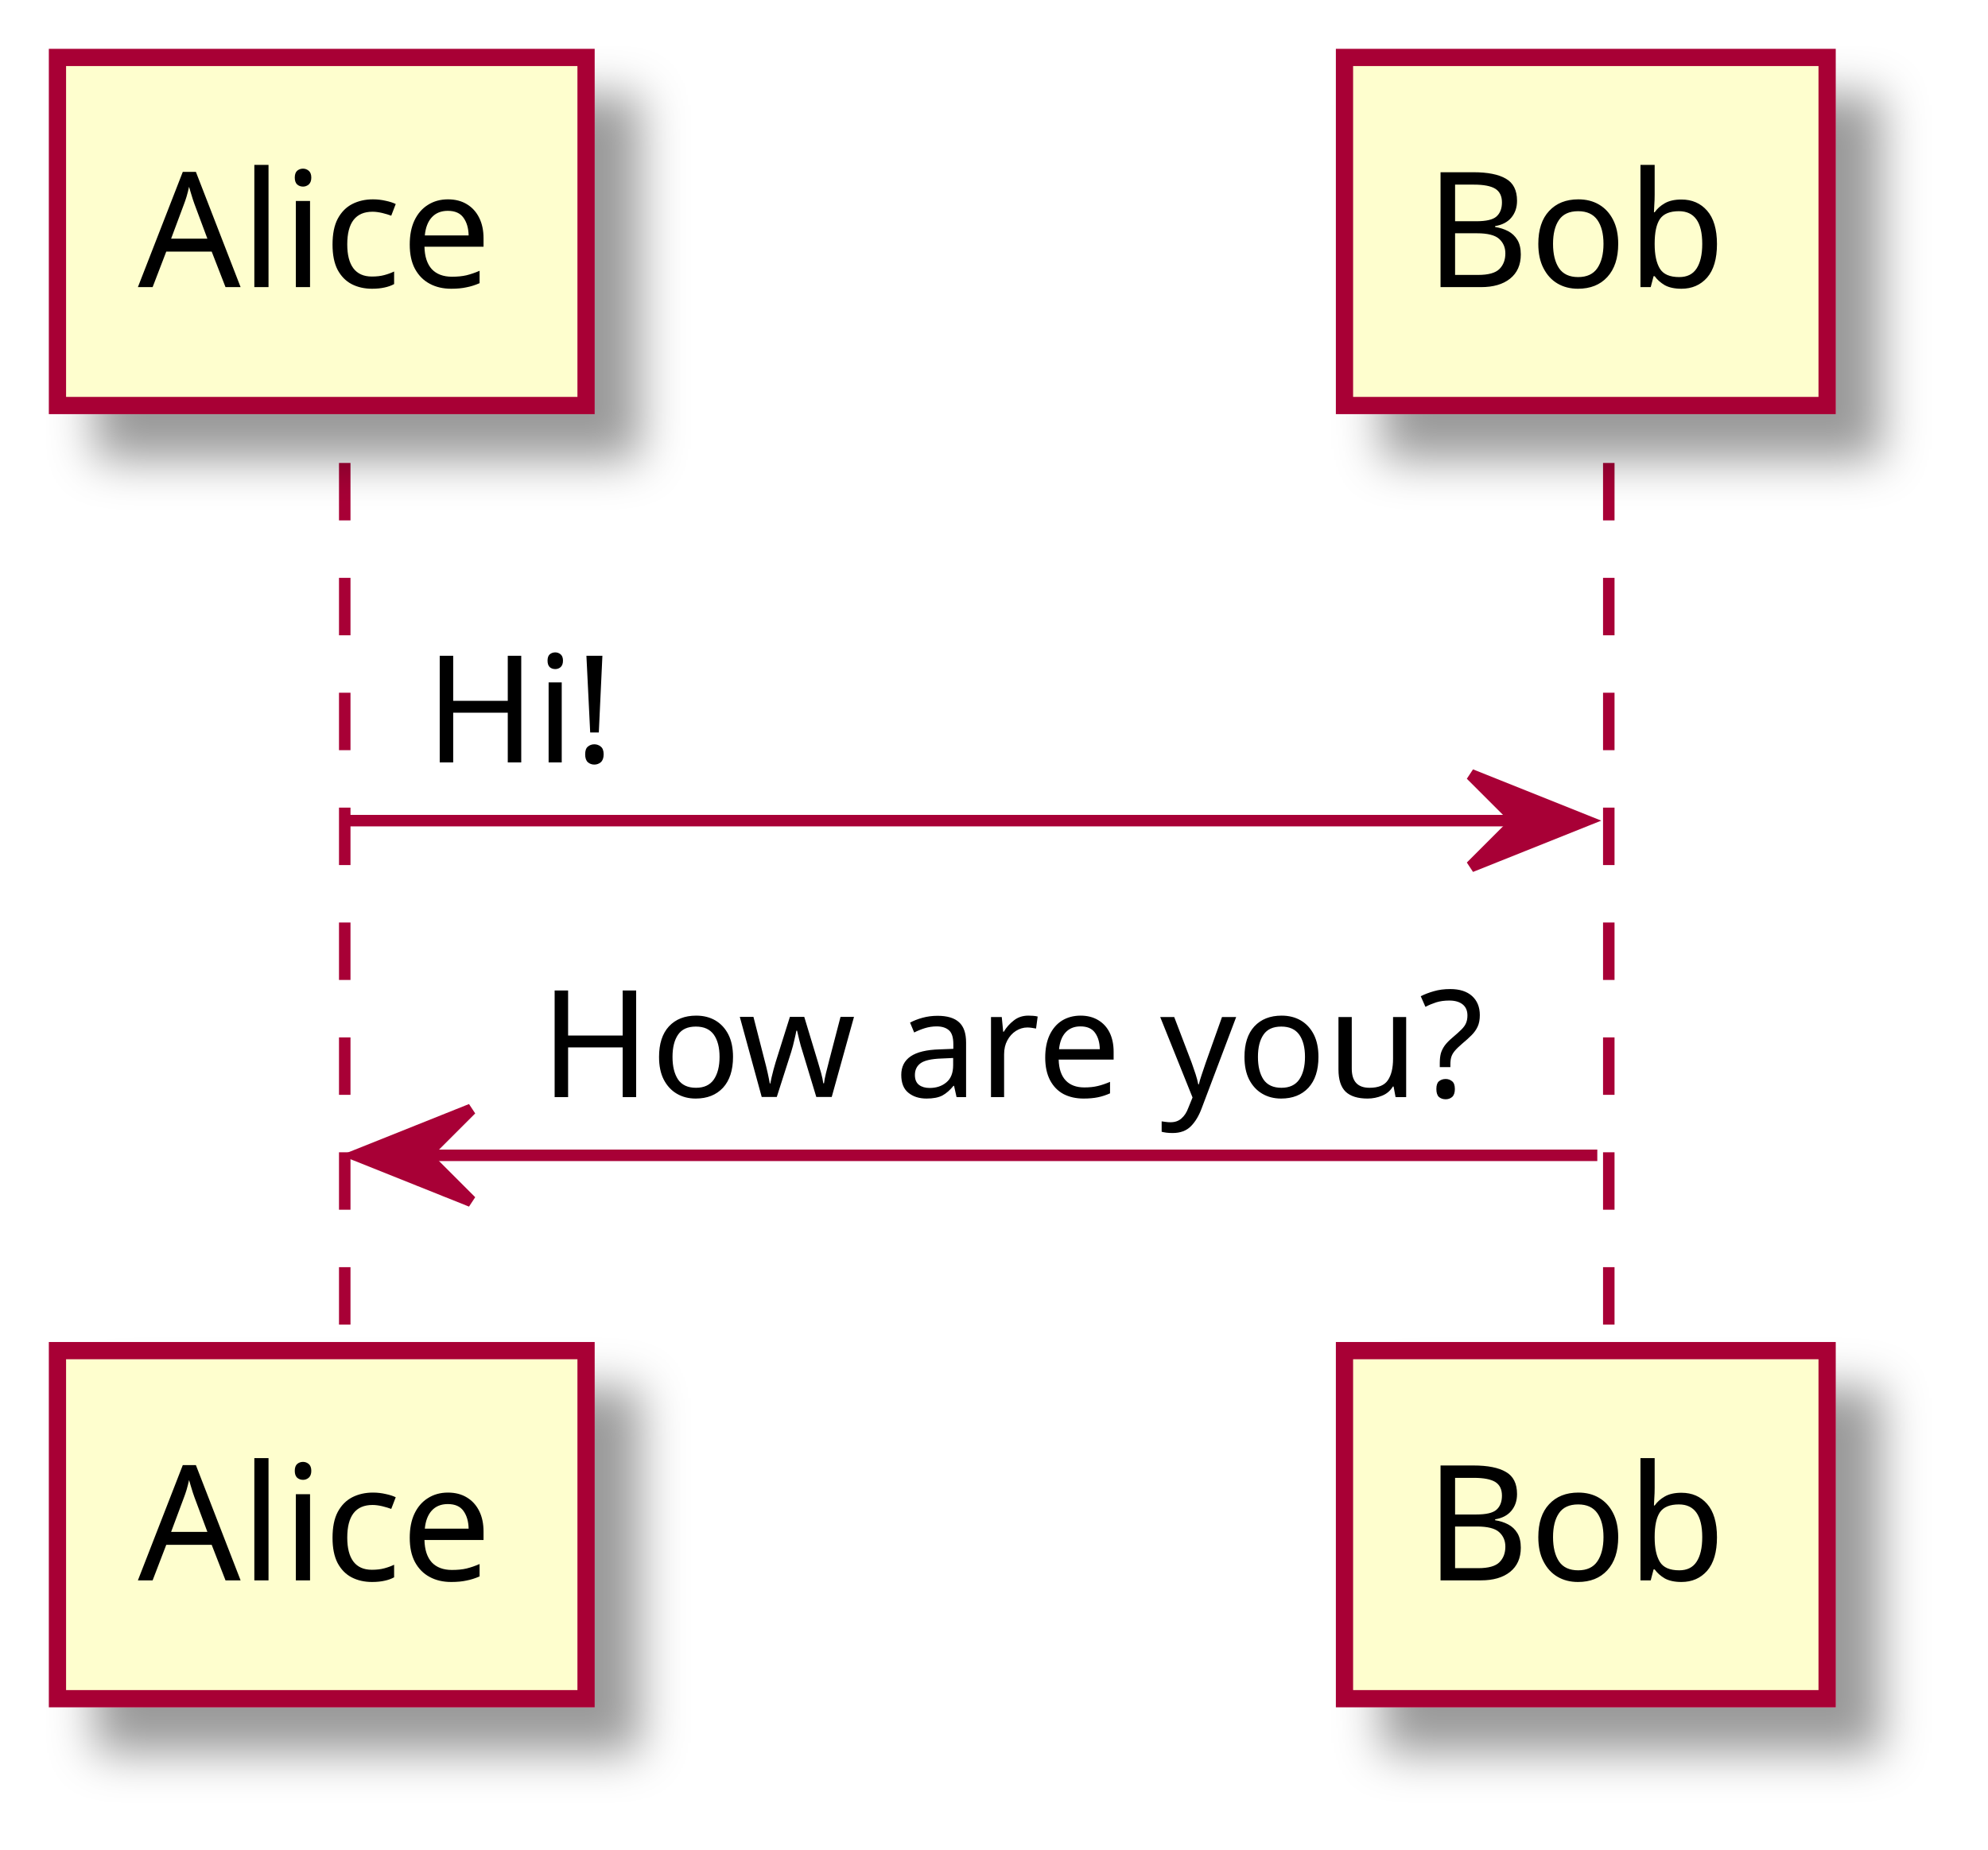
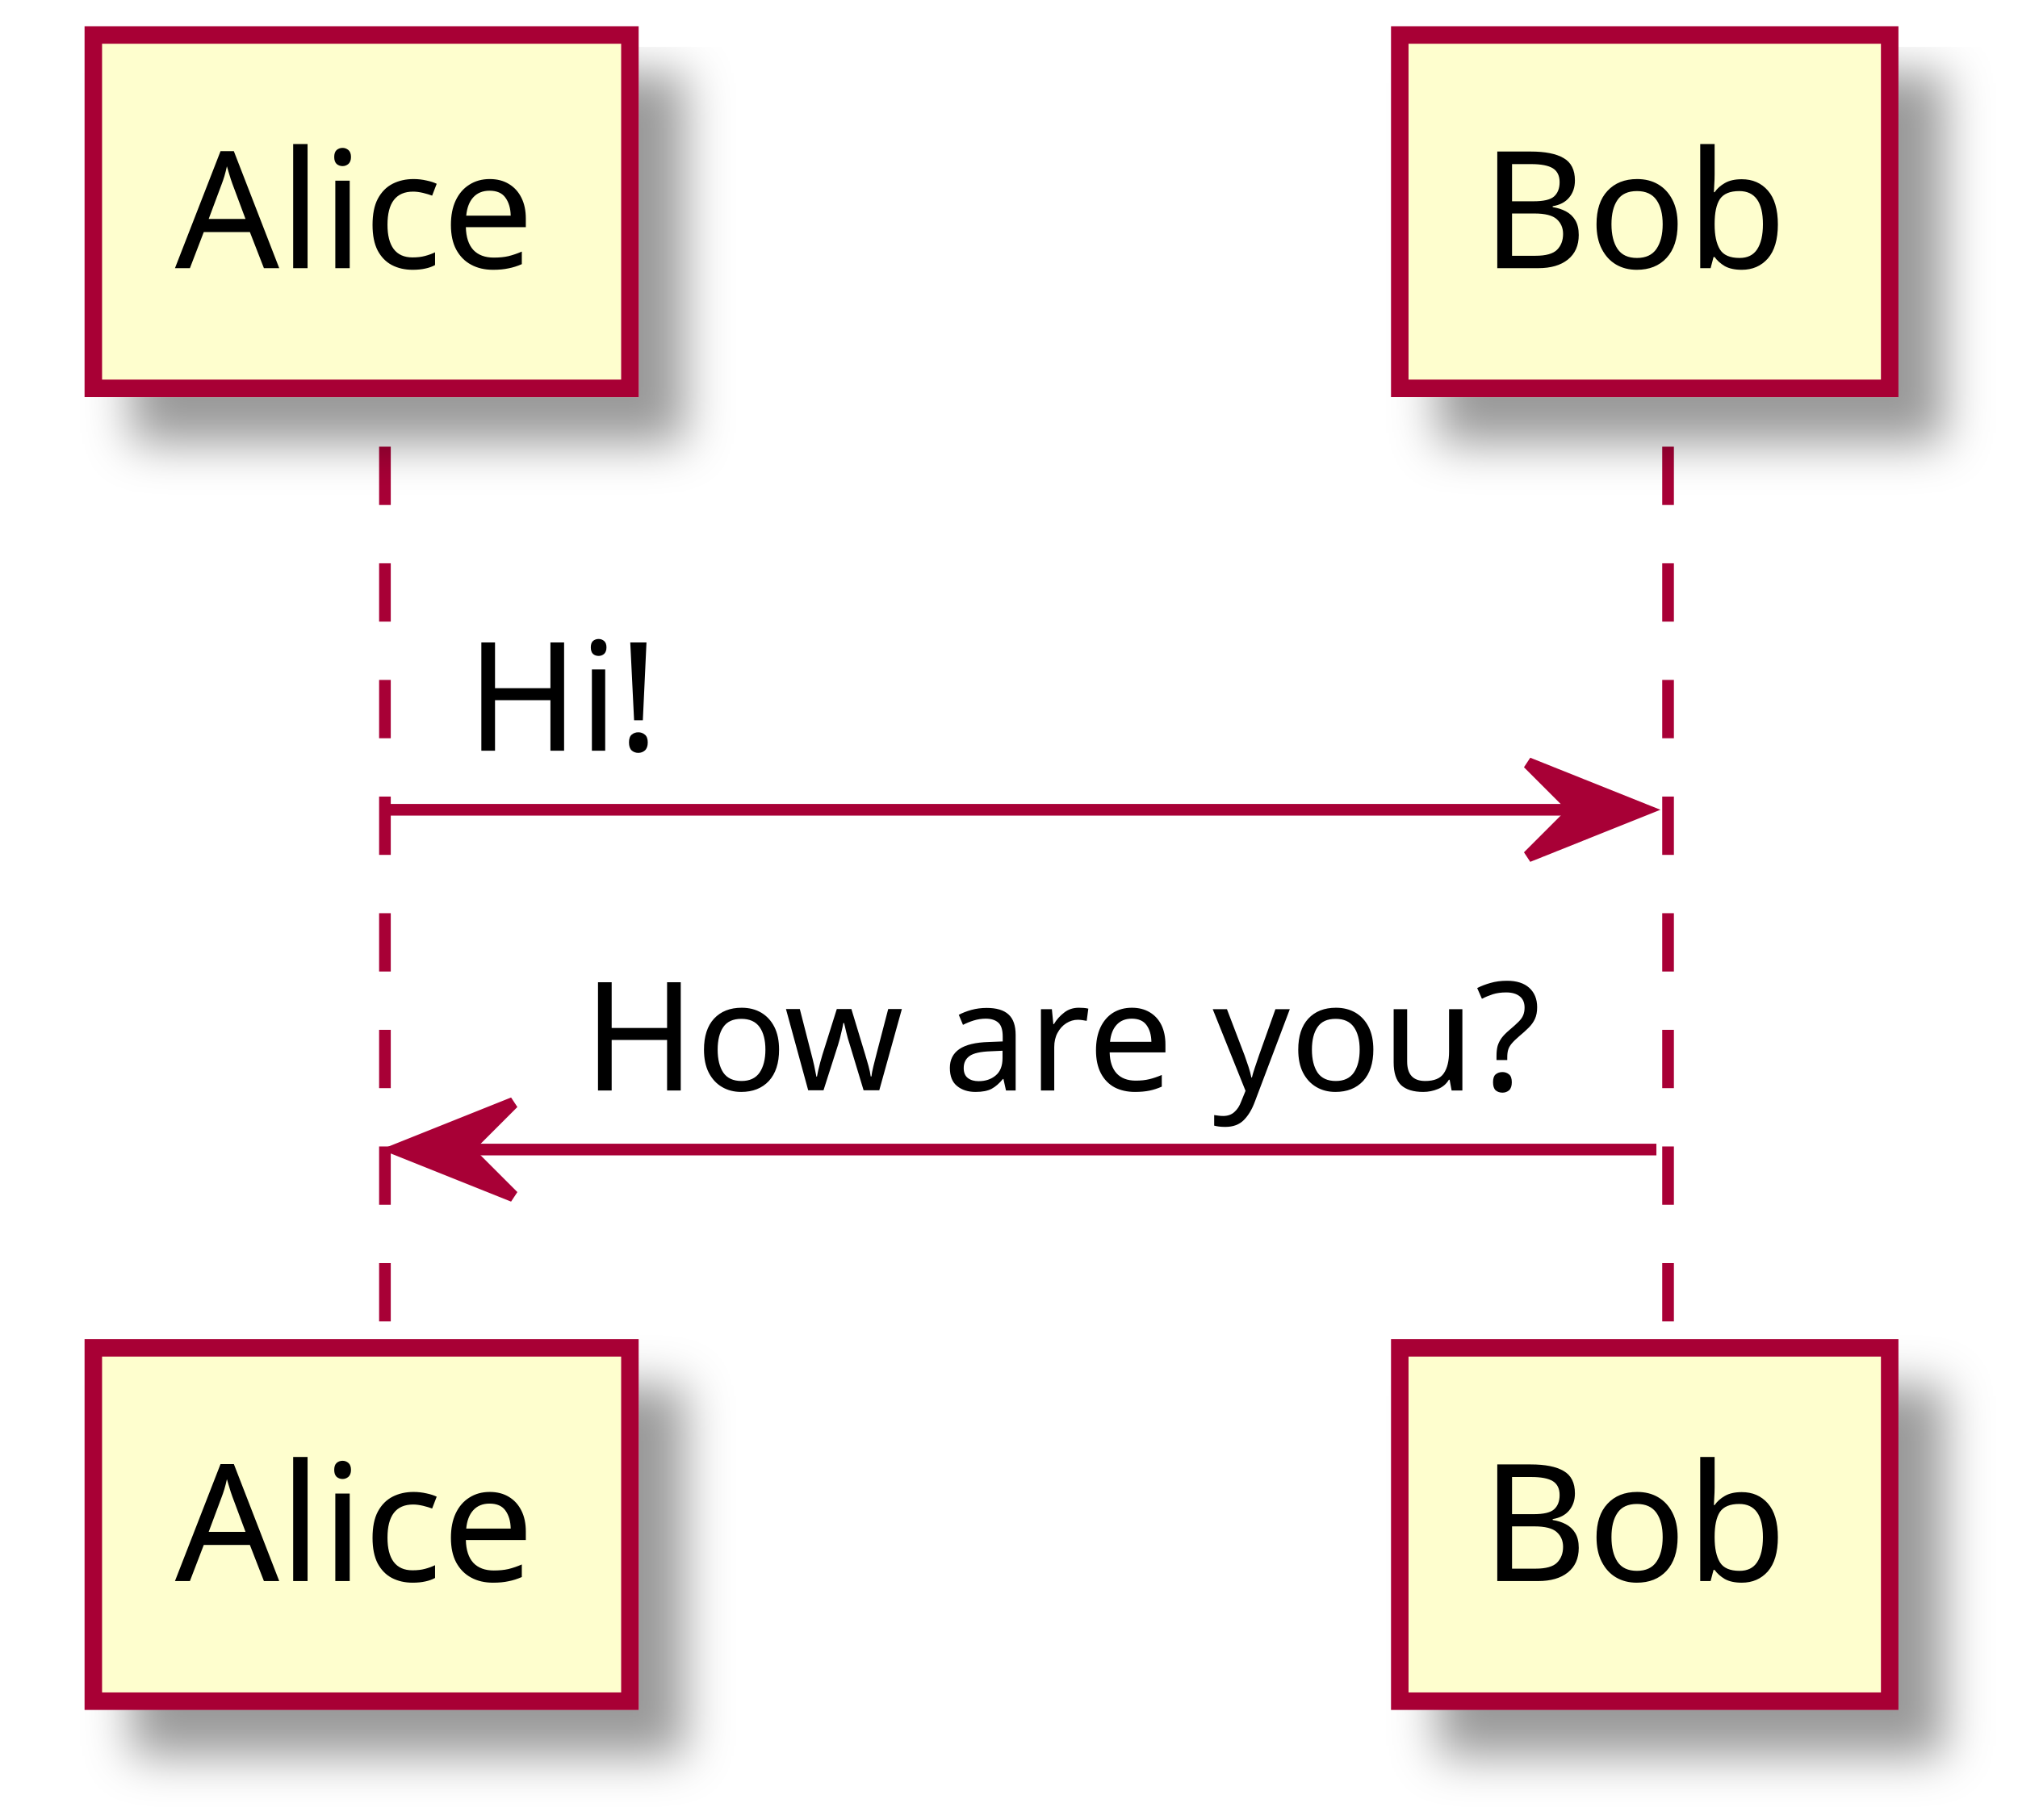
- <svg xmlns="http://www.w3.org/2000/svg" contentScriptType="application/ecmascript" contentStyleType="text/css" height="161px" preserveAspectRatio="none" style="width:173px;height:161px;" version="1.1" viewBox="0 0 173 161" width="173px" zoomAndPan="magnify">
+ <svg xmlns="http://www.w3.org/2000/svg" contentScriptType="application/ecmascript" contentStyleType="text/css" height="156px" preserveAspectRatio="none" style="width:173px;height:156px;" version="1.1" viewBox="0 0 173 156" width="173px" zoomAndPan="magnify">
  <defs>
-     <filter height="300%" id="f1vpx7wvolz9uy" width="300%" x="-1" y="-1">
+     <filter height="300%" id="f1d6vb25lh5m0d" width="300%" x="-1" y="-1">
      <feGaussianBlur result="blurOut" stdDeviation="2.0" />
      <feColorMatrix in="blurOut" result="blurOut2" type="matrix" values="0 0 0 0 0 0 0 0 0 0 0 0 0 0 0 0 0 0 .4 0" />
      <feOffset dx="4.0" dy="4.0" in="blurOut2" result="blurOut3" />
      <feBlend in="SourceGraphic" in2="blurOut3" mode="normal" />
    </filter>
  </defs>
  <g>
-     <line style="stroke:#A80036;stroke-width:1.0;stroke-dasharray:5.0,5.0;" x1="30" x2="30" y1="40.297" y2="118.562" />
-     <line style="stroke:#A80036;stroke-width:1.0;stroke-dasharray:5.0,5.0;" x1="140" x2="140" y1="40.297" y2="118.562" />
-     <rect fill="#FEFECE" filter="url(#f1vpx7wvolz9uy)" height="30.297" style="stroke:#A80036;stroke-width:1.5;" width="46" x="5" y="5" />
-     <text fill="#000000" font-family="sans-serif" font-size="14" lengthAdjust="spacingAndGlyphs" textLength="32" x="12" y="24.995">Alice</text>
-     <rect fill="#FEFECE" filter="url(#f1vpx7wvolz9uy)" height="30.297" style="stroke:#A80036;stroke-width:1.5;" width="46" x="5" y="117.562" />
-     <text fill="#000000" font-family="sans-serif" font-size="14" lengthAdjust="spacingAndGlyphs" textLength="32" x="12" y="137.558">Alice</text>
-     <rect fill="#FEFECE" filter="url(#f1vpx7wvolz9uy)" height="30.297" style="stroke:#A80036;stroke-width:1.5;" width="42" x="117" y="5" />
-     <text fill="#000000" font-family="sans-serif" font-size="14" lengthAdjust="spacingAndGlyphs" textLength="28" x="124" y="24.995">Bob</text>
-     <rect fill="#FEFECE" filter="url(#f1vpx7wvolz9uy)" height="30.297" style="stroke:#A80036;stroke-width:1.5;" width="42" x="117" y="117.562" />
-     <text fill="#000000" font-family="sans-serif" font-size="14" lengthAdjust="spacingAndGlyphs" textLength="28" x="124" y="137.558">Bob</text>
-     <polygon fill="#A80036" points="128,67.43,138,71.43,128,75.43,132,71.43" style="stroke:#A80036;stroke-width:1.0;" />
-     <line style="stroke:#A80036;stroke-width:1.0;" x1="30" x2="134" y1="71.43" y2="71.43" />
-     <text fill="#000000" font-family="sans-serif" font-size="13" lengthAdjust="spacingAndGlyphs" textLength="18" x="37" y="66.364">Hi!</text>
-     <polygon fill="#A80036" points="41,96.562,31,100.562,41,104.562,37,100.562" style="stroke:#A80036;stroke-width:1.0;" />
-     <line style="stroke:#A80036;stroke-width:1.0;" x1="35" x2="139" y1="100.562" y2="100.562" />
-     <text fill="#000000" font-family="sans-serif" font-size="13" lengthAdjust="spacingAndGlyphs" textLength="86" x="47" y="95.497">How are you?</text>
+     <line style="stroke: #A80036; stroke-width: 1.0; stroke-dasharray: 5.0,5.0;" x1="33" x2="33" y1="38.297" y2="116.562" />
+     <line style="stroke: #A80036; stroke-width: 1.0; stroke-dasharray: 5.0,5.0;" x1="143" x2="143" y1="38.297" y2="116.562" />
+     <rect fill="#FEFECE" filter="url(#f1d6vb25lh5m0d)" height="30.297" style="stroke: #A80036; stroke-width: 1.5;" width="46" x="8" y="3" />
+     <text fill="#000000" font-family="sans-serif" font-size="14" lengthAdjust="spacingAndGlyphs" textLength="32" x="15" y="22.995">Alice</text>
+     <rect fill="#FEFECE" filter="url(#f1d6vb25lh5m0d)" height="30.297" style="stroke: #A80036; stroke-width: 1.5;" width="46" x="8" y="115.562" />
+     <text fill="#000000" font-family="sans-serif" font-size="14" lengthAdjust="spacingAndGlyphs" textLength="32" x="15" y="135.558">Alice</text>
+     <rect fill="#FEFECE" filter="url(#f1d6vb25lh5m0d)" height="30.297" style="stroke: #A80036; stroke-width: 1.5;" width="42" x="120" y="3" />
+     <text fill="#000000" font-family="sans-serif" font-size="14" lengthAdjust="spacingAndGlyphs" textLength="28" x="127" y="22.995">Bob</text>
+     <rect fill="#FEFECE" filter="url(#f1d6vb25lh5m0d)" height="30.297" style="stroke: #A80036; stroke-width: 1.5;" width="42" x="120" y="115.562" />
+     <text fill="#000000" font-family="sans-serif" font-size="14" lengthAdjust="spacingAndGlyphs" textLength="28" x="127" y="135.558">Bob</text>
+     <polygon fill="#A80036" points="131,65.43,141,69.43,131,73.43,135,69.43" style="stroke: #A80036; stroke-width: 1.0;" />
+     <line style="stroke: #A80036; stroke-width: 1.0;" x1="33" x2="137" y1="69.43" y2="69.43" />
+     <text fill="#000000" font-family="sans-serif" font-size="13" lengthAdjust="spacingAndGlyphs" textLength="18" x="40" y="64.364">Hi!</text>
+     <polygon fill="#A80036" points="44,94.562,34,98.562,44,102.562,40,98.562" style="stroke: #A80036; stroke-width: 1.0;" />
+     <line style="stroke: #A80036; stroke-width: 1.0;" x1="38" x2="142" y1="98.562" y2="98.562" />
+     <text fill="#000000" font-family="sans-serif" font-size="13" lengthAdjust="spacingAndGlyphs" textLength="86" x="50" y="93.497">How are you?</text>
  </g>
</svg>
